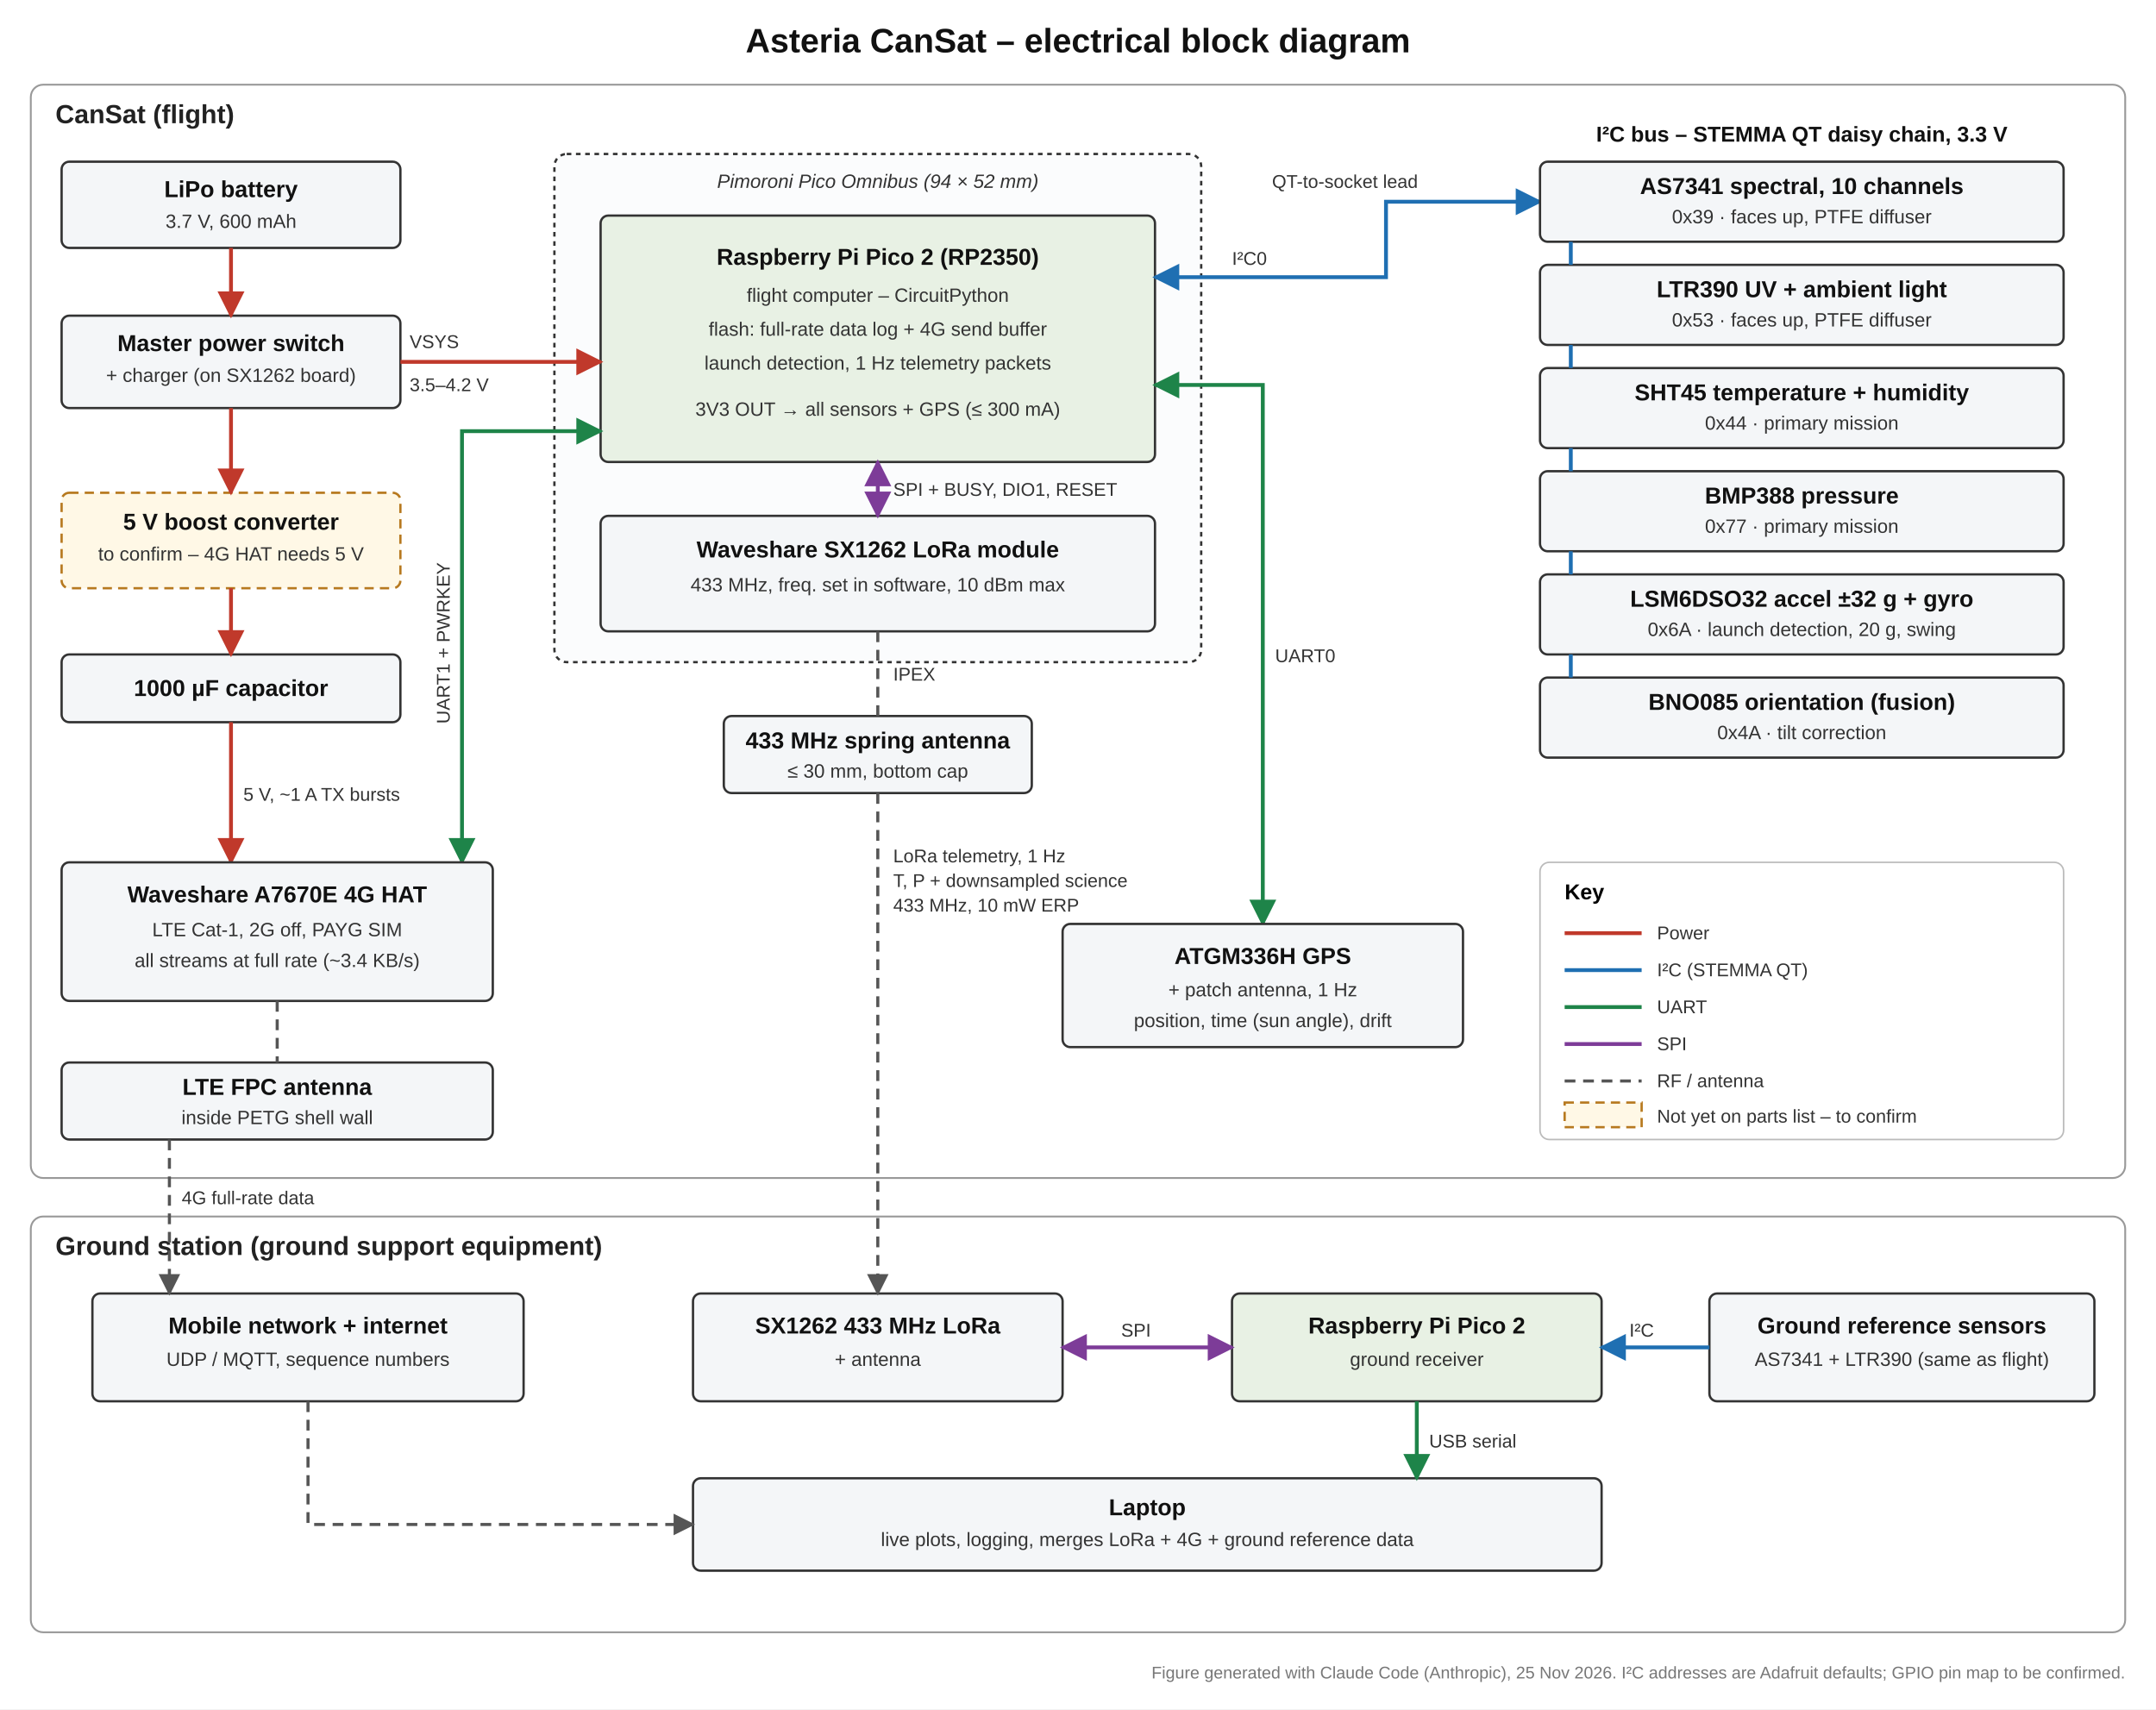
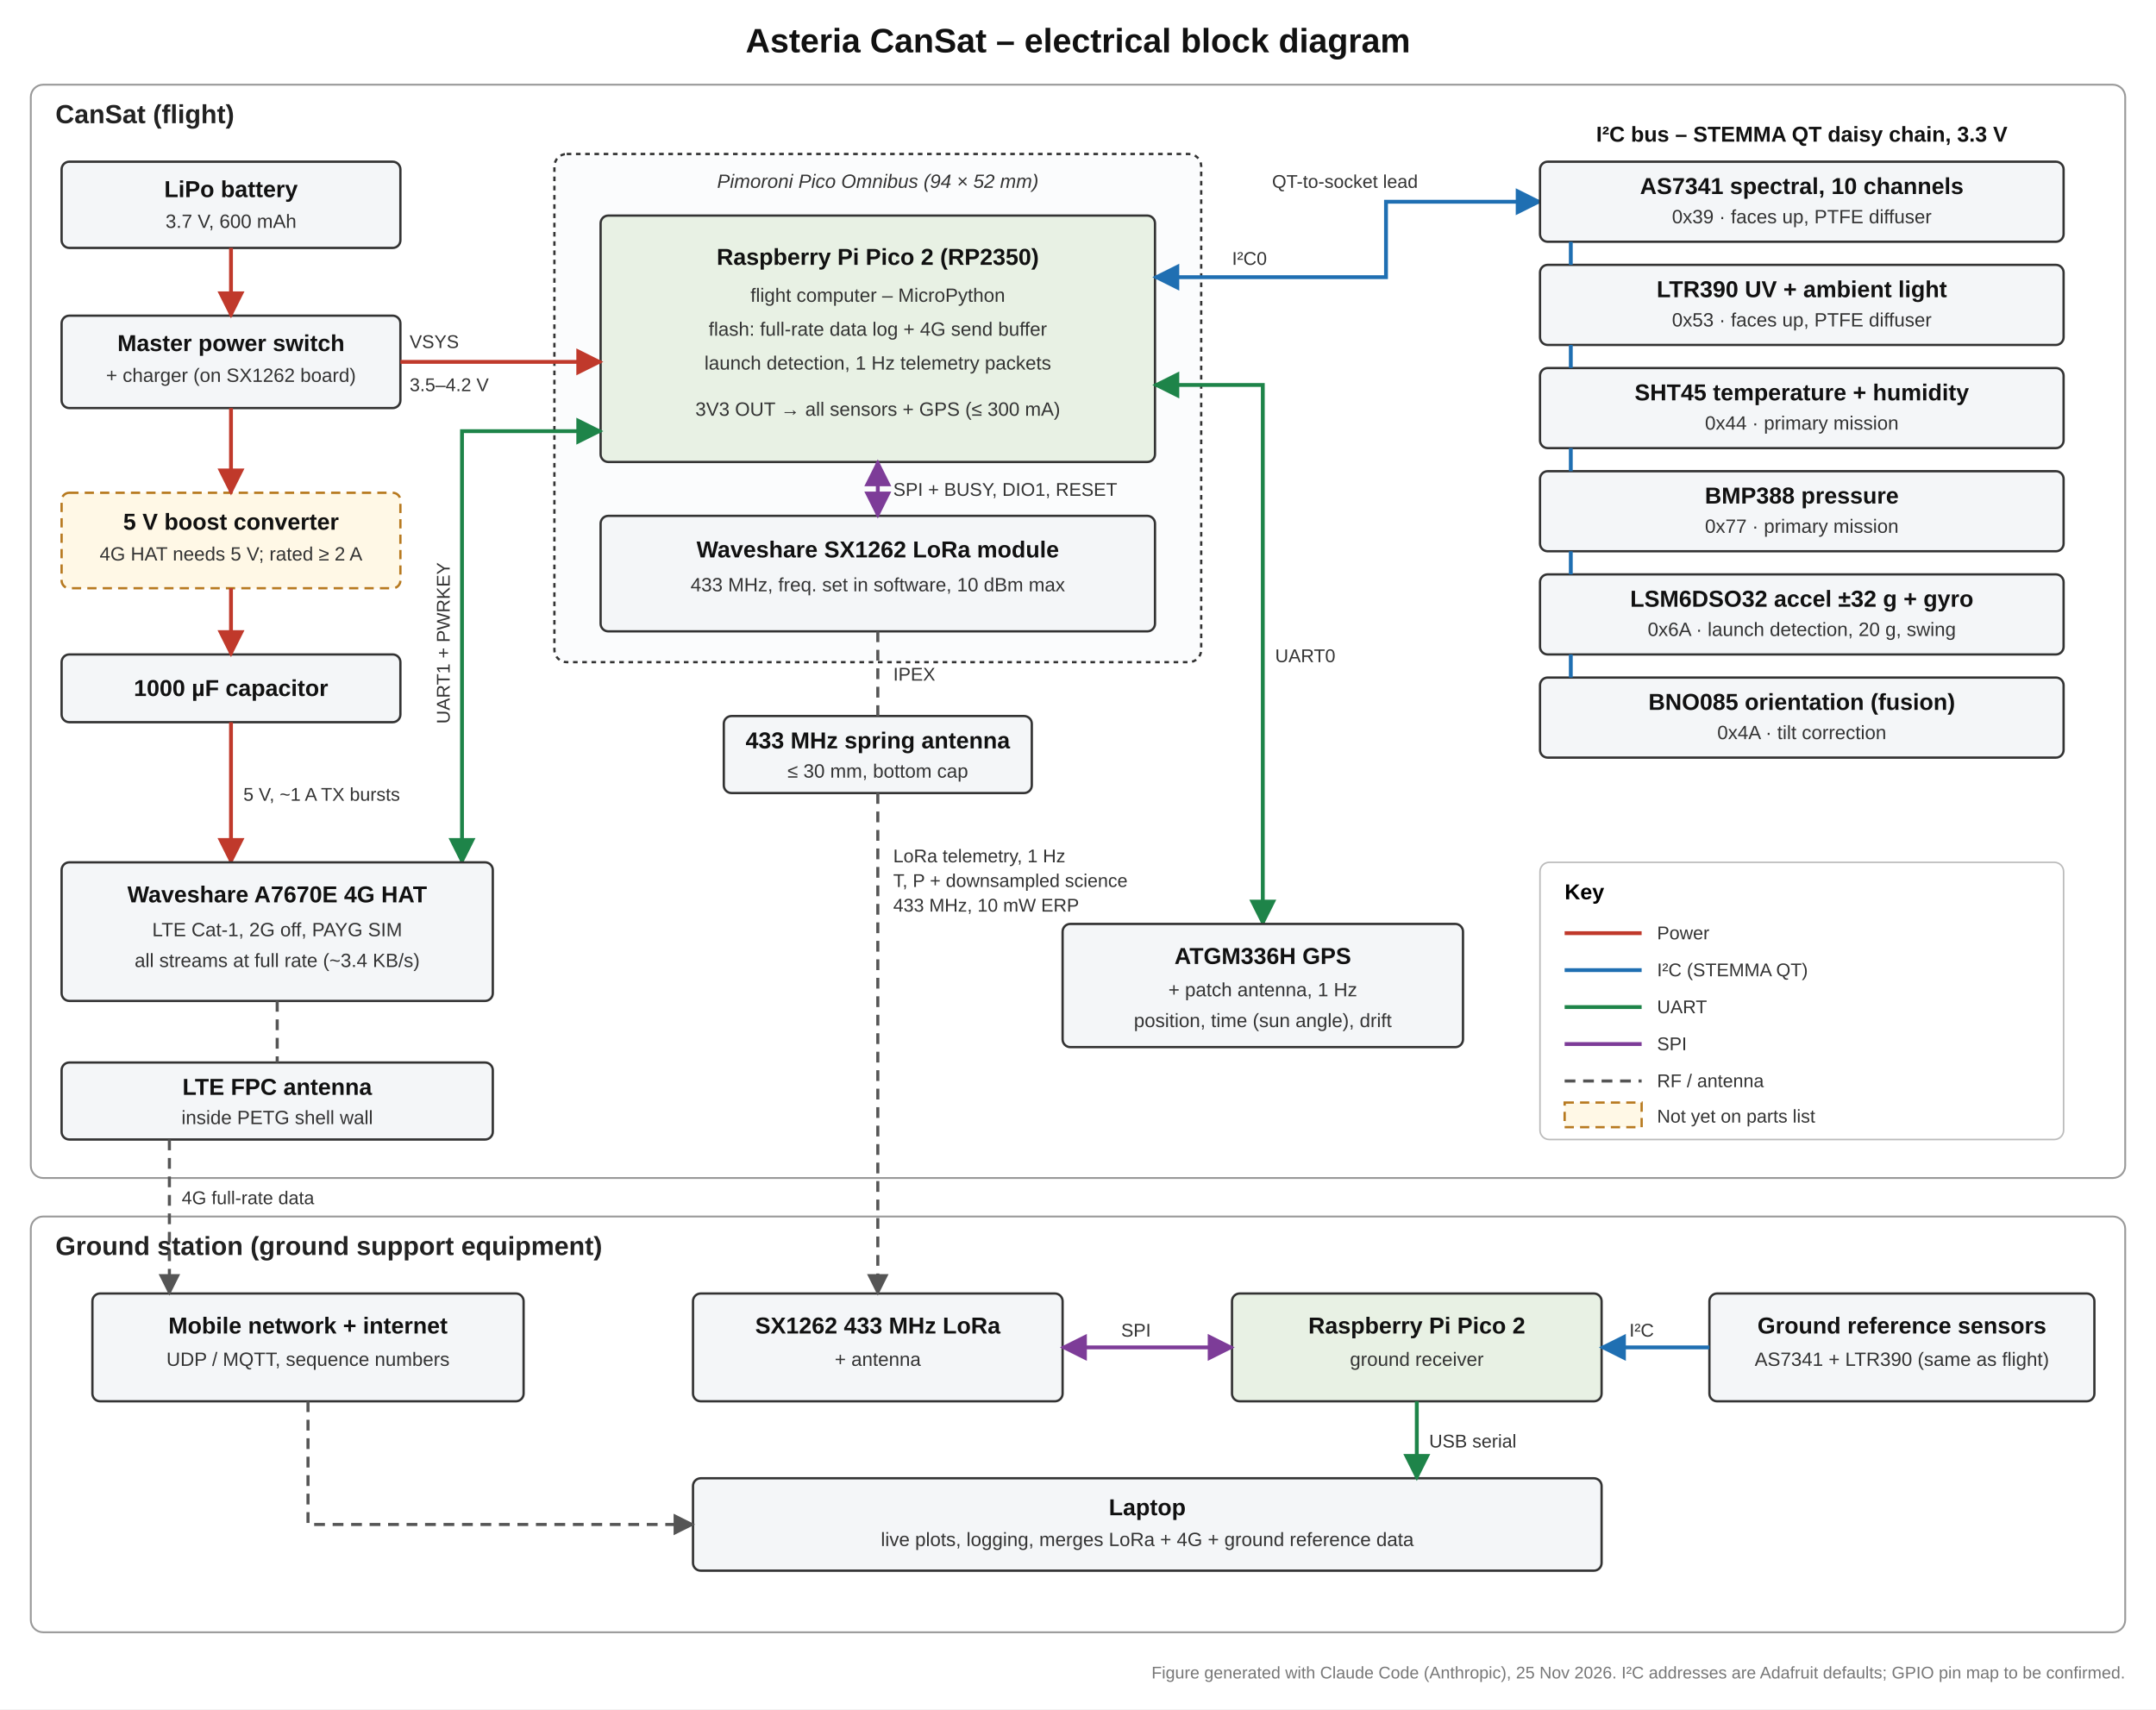
<svg xmlns="http://www.w3.org/2000/svg" width="1400" height="1110" viewBox="0 0 1400 1110" font-family="Arial, Helvetica, sans-serif">
  <defs>
    <marker id="a" viewBox="0 0 10 10" refX="9" refY="5" markerWidth="7" markerHeight="7" orient="auto-start-reverse">
      <path d="M0,0 L10,5 L0,10 z" fill="context-stroke" />
    </marker>
    <style>
      .box{fill:#f4f6f8;stroke:#333;stroke-width:1.5}
      .tbd{fill:#fff8e6;stroke:#b7791f;stroke-width:1.5;stroke-dasharray:6 4}
      .t{font-size:15px;font-weight:bold;fill:#111;text-anchor:middle}
      .s{font-size:12.5px;fill:#333;text-anchor:middle}
      .l{font-size:12px;fill:#333}
      .pwr{stroke:#c0392b;stroke-width:2.5;fill:none}
      .i2c{stroke:#1f6fb2;stroke-width:2.5;fill:none}
      .uart{stroke:#1e8449;stroke-width:2.5;fill:none}
      .spi{stroke:#7d3c98;stroke-width:2.5;fill:none}
      .rf{stroke:#555;stroke-width:2;fill:none;stroke-dasharray:7 5}
      .panel{fill:none;stroke:#999;stroke-width:1.2}
      .ph{font-size:17px;font-weight:bold;fill:#222}
    </style>
  </defs>
  <rect width="1400" height="1110" fill="#fff" />
  <text x="700" y="34" font-size="22" font-weight="bold" text-anchor="middle" fill="#111">Asteria CanSat – electrical block diagram</text>
  <rect class="panel" x="20" y="55" width="1360" height="710" rx="8" />
  <text class="ph" x="36" y="80">CanSat (flight)</text>
  <rect class="box" x="40" y="105" width="220" height="56" rx="5" />
  <text class="t" x="150" y="128">LiPo battery</text>
  <text class="s" x="150" y="148">3.7 V, 600 mAh</text>
  <rect class="box" x="40" y="205" width="220" height="60" rx="5" />
  <text class="t" x="150" y="228">Master power switch</text>
  <text class="s" x="150" y="248">+ charger (on SX1262 board)</text>
  <rect class="tbd" x="40" y="320" width="220" height="62" rx="5" />
  <text class="t" x="150" y="344">5 V boost converter</text>
-   <text class="s" x="150" y="364">to confirm – 4G HAT needs 5 V</text>
+   <text class="s" x="150" y="364">4G HAT needs 5 V; rated ≥ 2 A</text>
  <rect class="box" x="40" y="425" width="220" height="44" rx="5" />
  <text class="t" x="150" y="452">1000 µF capacitor</text>
  <path class="pwr" d="M150,161 V205" marker-end="url(#a)" />
  <path class="pwr" d="M150,265 V320" marker-end="url(#a)" />
  <path class="pwr" d="M150,382 V425" marker-end="url(#a)" />
  <path class="pwr" d="M150,469 V560" marker-end="url(#a)" />
  <text class="l" x="158" y="520">5 V, ~1 A TX bursts</text>
  <text class="l" x="266" y="226">VSYS</text>
  <text class="l" x="266" y="254">3.5–4.2 V</text>
  <rect x="360" y="100" width="420" height="330" rx="8" fill="#fbfcfd" stroke="#333" stroke-width="1.5" stroke-dasharray="3 3" />
  <text class="s" x="570" y="122" font-style="italic">Pimoroni Pico Omnibus (94 × 52 mm)</text>
  <rect class="box" x="390" y="140" width="360" height="160" rx="5" style="fill:#e8f1e4" />
  <text class="t" x="570" y="172">Raspberry Pi Pico 2 (RP2350)</text>
-   <text class="s" x="570" y="196">flight computer – CircuitPython</text>
+   <text class="s" x="570" y="196">flight computer – MicroPython</text>
  <text class="s" x="570" y="218">flash: full-rate data log + 4G send buffer</text>
  <text class="s" x="570" y="240">launch detection, 1 Hz telemetry packets</text>
  <text class="s" x="570" y="270">3V3 OUT → all sensors + GPS (≤ 300 mA)</text>
  <rect class="box" x="390" y="335" width="360" height="75" rx="5" />
  <text class="t" x="570" y="362">Waveshare SX1262 LoRa module</text>
  <text class="s" x="570" y="384">433 MHz, freq. set in software, 10 dBm max</text>
  <path class="spi" d="M570,300 V335" marker-end="url(#a)" marker-start="url(#a)" />
  <text class="l" x="580" y="322">SPI + BUSY, DIO1, RESET</text>
  <rect class="box" x="470" y="465" width="200" height="50" rx="5" />
  <text class="t" x="570" y="486">433 MHz spring antenna</text>
  <text class="s" x="570" y="505">≤ 30 mm, bottom cap</text>
  <path class="rf" d="M570,410 V465" />
  <text class="l" x="580" y="442">IPEX</text>
  <path class="uart" d="M390,280 H300 V560" marker-end="url(#a)" marker-start="url(#a)" />
  <text class="l" x="292" y="470" transform="rotate(-90 292 470)">UART1 + PWRKEY</text>
  <rect class="box" x="40" y="560" width="280" height="90" rx="5" />
  <text class="t" x="180" y="586">Waveshare A7670E 4G HAT</text>
  <text class="s" x="180" y="608">LTE Cat-1, 2G off, PAYG SIM</text>
  <text class="s" x="180" y="628">all streams at full rate (~3.4 KB/s)</text>
  <rect class="box" x="40" y="690" width="280" height="50" rx="5" />
  <text class="t" x="180" y="711">LTE FPC antenna</text>
  <text class="s" x="180" y="730">inside PETG shell wall</text>
  <path class="rf" d="M180,650 V690" />
  <path class="uart" d="M750,250 H820 V600" marker-end="url(#a)" marker-start="url(#a)" />
  <text class="l" x="828" y="430">UART0</text>
  <rect class="box" x="690" y="600" width="260" height="80" rx="5" />
  <text class="t" x="820" y="626">ATGM336H GPS</text>
  <text class="s" x="820" y="647">+ patch antenna, 1 Hz</text>
  <text class="s" x="820" y="667">position, time (sun angle), drift</text>
  <text class="t" x="1170" y="92" style="font-size:14px">I²C bus – STEMMA QT daisy chain, 3.3 V</text>
  <path class="i2c" d="M750,180 H900 V131 H1000" marker-end="url(#a)" marker-start="url(#a)" />
  <text class="l" x="800" y="172">I²C0</text>
  <text class="l" x="826" y="122">QT-to-socket lead</text>
  <g>
    <rect class="box" x="1000" y="105" width="340" height="52" rx="5" />
    <text class="t" x="1170" y="126">AS7341 spectral, 10 channels</text>
    <text class="s" x="1170" y="145">0x39 · faces up, PTFE diffuser</text>
    <rect class="box" x="1000" y="172" width="340" height="52" rx="5" />
    <text class="t" x="1170" y="193">LTR390 UV + ambient light</text>
    <text class="s" x="1170" y="212">0x53 · faces up, PTFE diffuser</text>
    <rect class="box" x="1000" y="239" width="340" height="52" rx="5" />
    <text class="t" x="1170" y="260">SHT45 temperature + humidity</text>
    <text class="s" x="1170" y="279">0x44 · primary mission</text>
    <rect class="box" x="1000" y="306" width="340" height="52" rx="5" />
    <text class="t" x="1170" y="327">BMP388 pressure</text>
    <text class="s" x="1170" y="346">0x77 · primary mission</text>
    <rect class="box" x="1000" y="373" width="340" height="52" rx="5" />
    <text class="t" x="1170" y="394">LSM6DSO32 accel ±32 g + gyro</text>
    <text class="s" x="1170" y="413">0x6A · launch detection, 20 g, swing</text>
    <rect class="box" x="1000" y="440" width="340" height="52" rx="5" />
    <text class="t" x="1170" y="461">BNO085 orientation (fusion)</text>
    <text class="s" x="1170" y="480">0x4A · tilt correction</text>
  </g>
  <path class="i2c" d="M1020,157 V172 M1020,224 V239 M1020,291 V306 M1020,358 V373 M1020,425 V440" />
  <rect x="1000" y="560" width="340" height="180" rx="6" fill="#fff" stroke="#bbb" />
  <text x="1016" y="584" font-size="14" font-weight="bold">Key</text>
  <path class="pwr" d="M1016,606 H1066" />
  <text class="l" x="1076" y="610">Power</text>
  <path class="i2c" d="M1016,630 H1066" />
  <text class="l" x="1076" y="634">I²C (STEMMA QT)</text>
  <path class="uart" d="M1016,654 H1066" />
  <text class="l" x="1076" y="658">UART</text>
  <path class="spi" d="M1016,678 H1066" />
  <text class="l" x="1076" y="682">SPI</text>
  <path class="rf" d="M1016,702 H1066" />
  <text class="l" x="1076" y="706">RF / antenna</text>
  <rect class="tbd" x="1016" y="716" width="50" height="16" />
-   <text class="l" x="1076" y="729">Not yet on parts list – to confirm</text>
+   <text class="l" x="1076" y="729">Not yet on parts list</text>
  <rect class="panel" x="20" y="790" width="1360" height="270" rx="8" />
  <text class="ph" x="36" y="815">Ground station (ground support equipment)</text>
  <rect class="box" x="60" y="840" width="280" height="70" rx="5" />
  <text class="t" x="200" y="866">Mobile network + internet</text>
  <text class="s" x="200" y="887">UDP / MQTT, sequence numbers</text>
  <rect class="box" x="450" y="840" width="240" height="70" rx="5" />
  <text class="t" x="570" y="866">SX1262 433 MHz LoRa</text>
  <text class="s" x="570" y="887">+ antenna</text>
  <rect class="box" x="800" y="840" width="240" height="70" rx="5" style="fill:#e8f1e4" />
  <text class="t" x="920" y="866">Raspberry Pi Pico 2</text>
  <text class="s" x="920" y="887">ground receiver</text>
  <rect class="box" x="1110" y="840" width="250" height="70" rx="5" />
  <text class="t" x="1235" y="866">Ground reference sensors</text>
  <text class="s" x="1235" y="887">AS7341 + LTR390 (same as flight)</text>
  <rect class="box" x="450" y="960" width="590" height="60" rx="5" />
  <text class="t" x="745" y="984">Laptop</text>
  <text class="s" x="745" y="1004">live plots, logging, merges LoRa + 4G + ground reference data</text>
  <path class="spi" d="M690,875 H800" marker-end="url(#a)" marker-start="url(#a)" />
  <text class="l" x="728" y="868">SPI</text>
  <path class="i2c" d="M1110,875 H1040" marker-end="url(#a)" />
  <text class="l" x="1058" y="868">I²C</text>
  <path class="uart" d="M920,910 V960" marker-end="url(#a)" />
  <text class="l" x="928" y="940">USB serial</text>
  <path class="rf" d="M200,910 V990 H450" marker-end="url(#a)" />
  <path class="rf" d="M570,515 V840" marker-end="url(#a)" />
  <text class="l" x="580" y="560">LoRa telemetry, 1 Hz</text>
  <text class="l" x="580" y="576">T, P + downsampled science</text>
  <text class="l" x="580" y="592">433 MHz, 10 mW ERP</text>
  <path class="rf" d="M110,740 V840" marker-end="url(#a)" />
  <text class="l" x="118" y="782">4G full-rate data</text>
  <text x="1380" y="1090" font-size="11" fill="#777" text-anchor="end">Figure generated with Claude Code (Anthropic), 25 Nov 2026. I²C addresses are Adafruit defaults; GPIO pin map to be confirmed.</text>
  <path class="pwr" d="M260,235 H390" marker-end="url(#a)" />
</svg>
